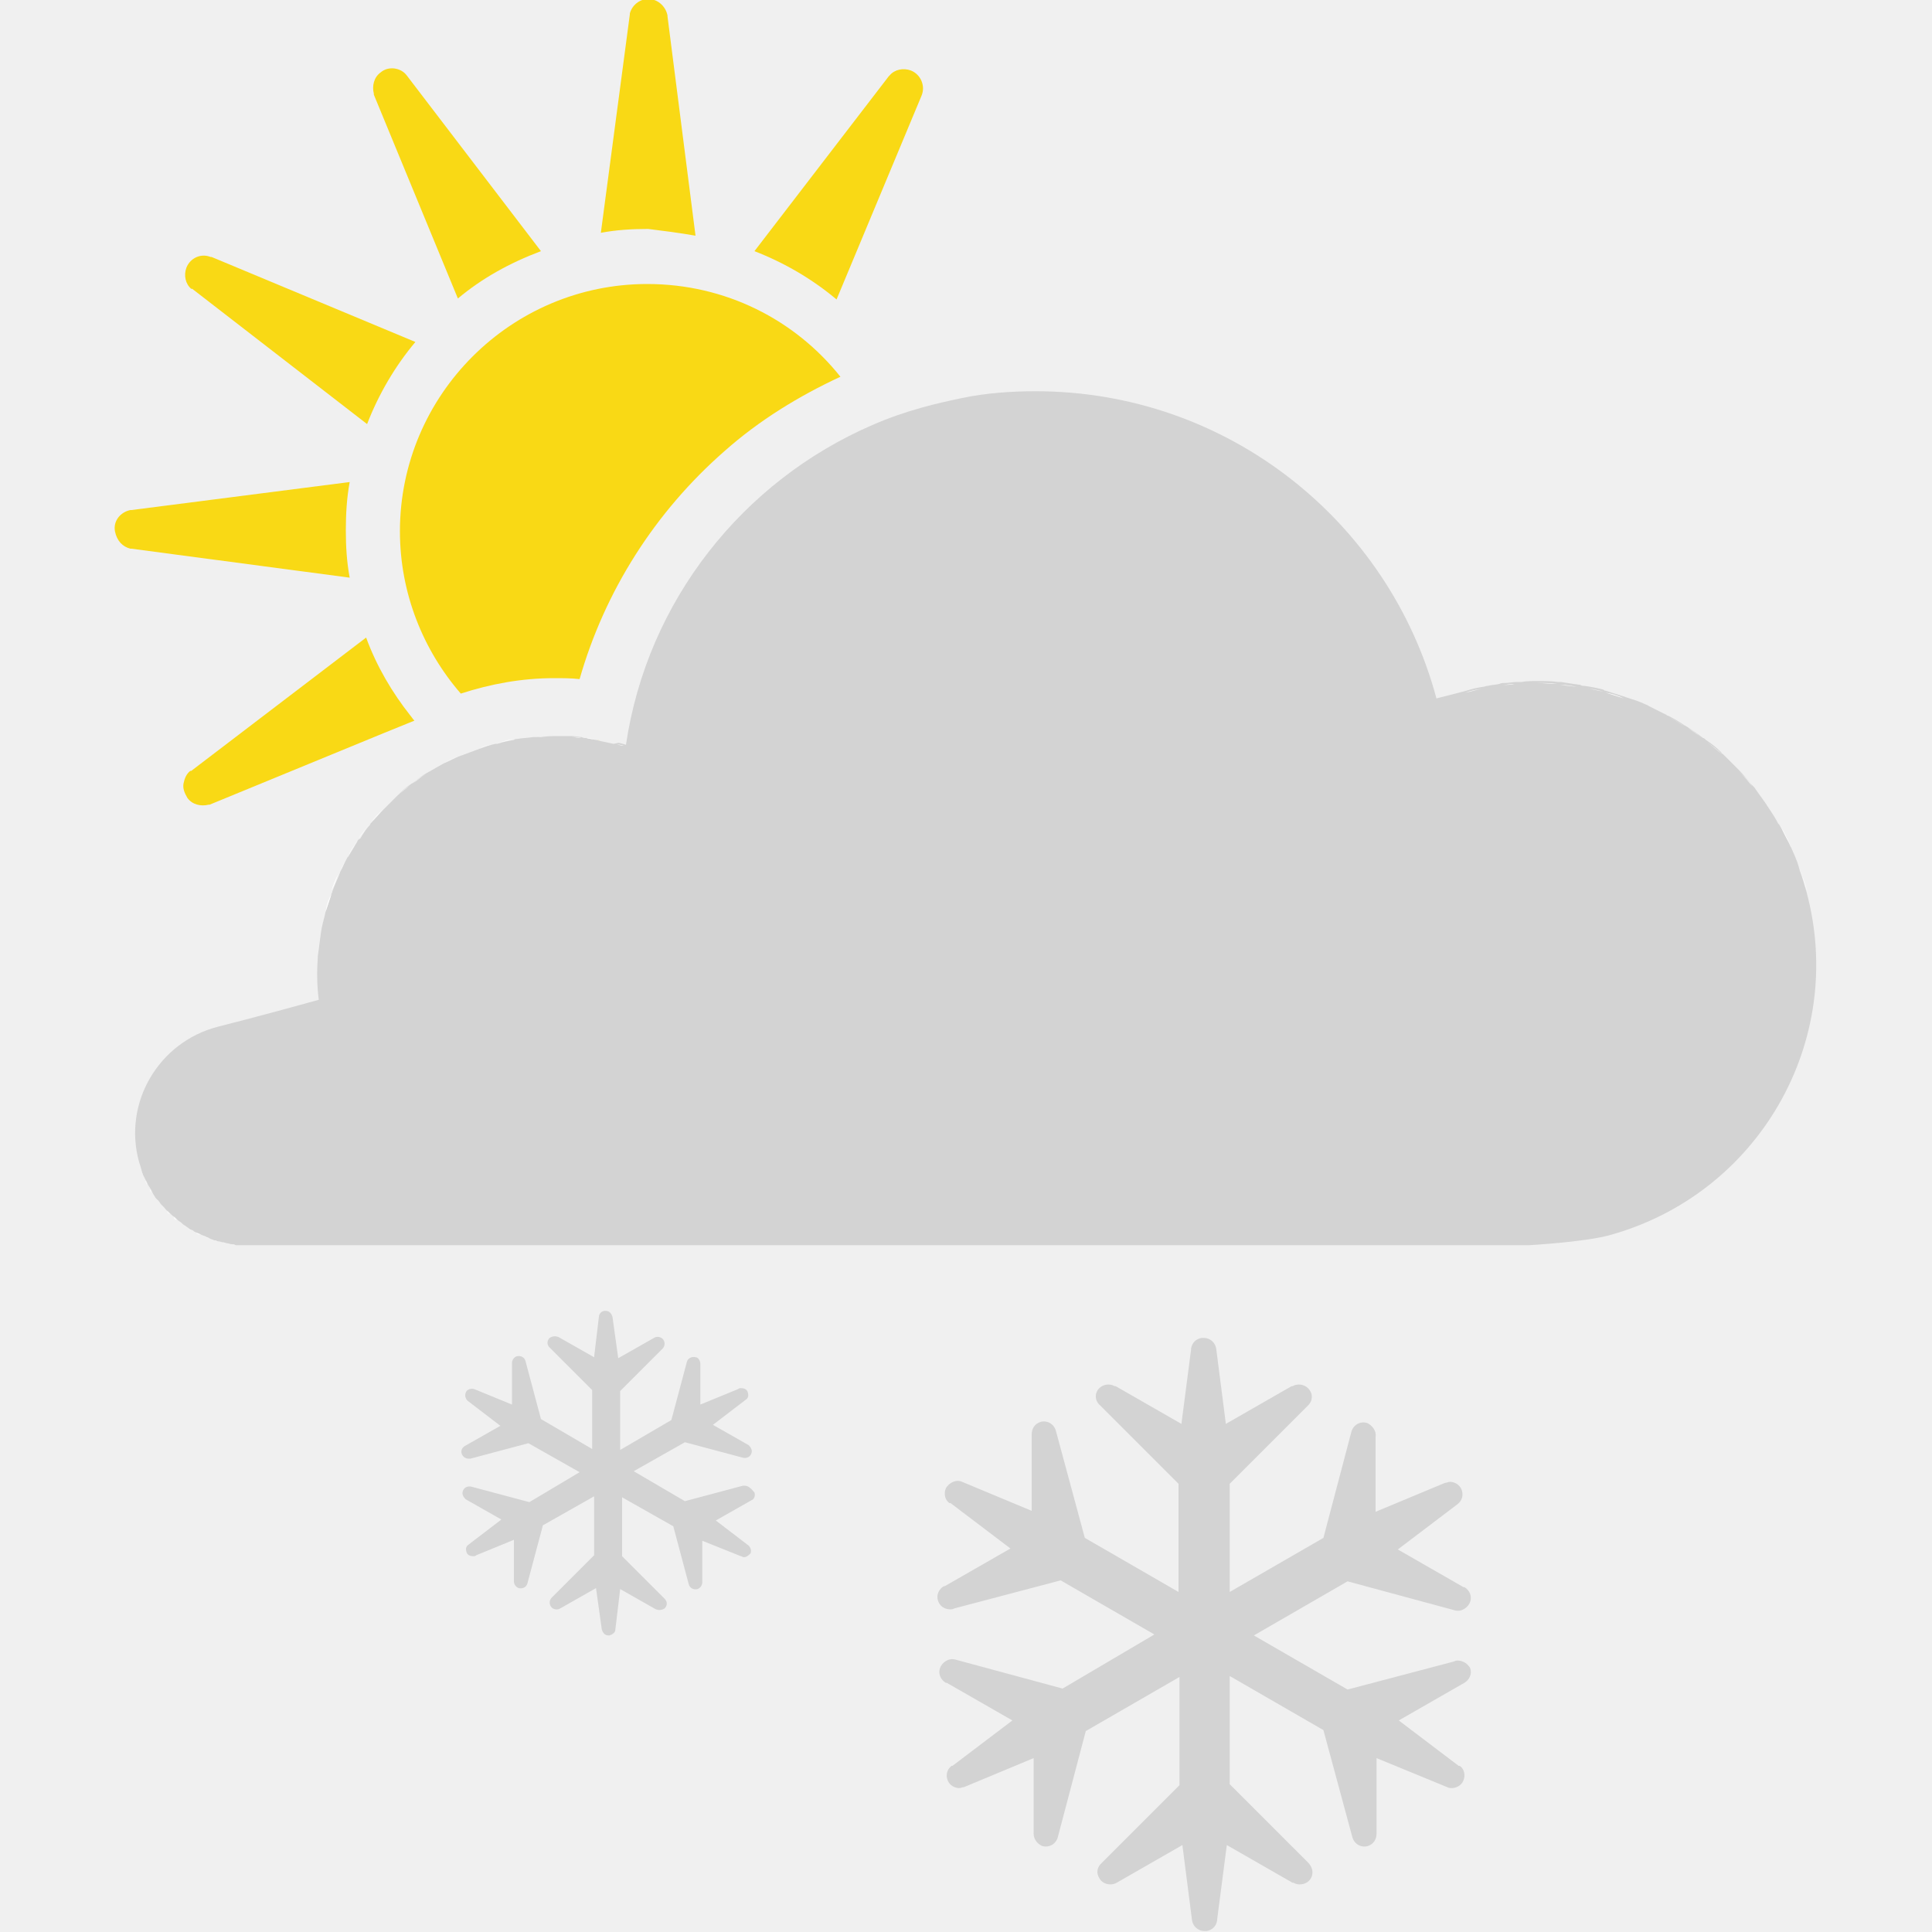
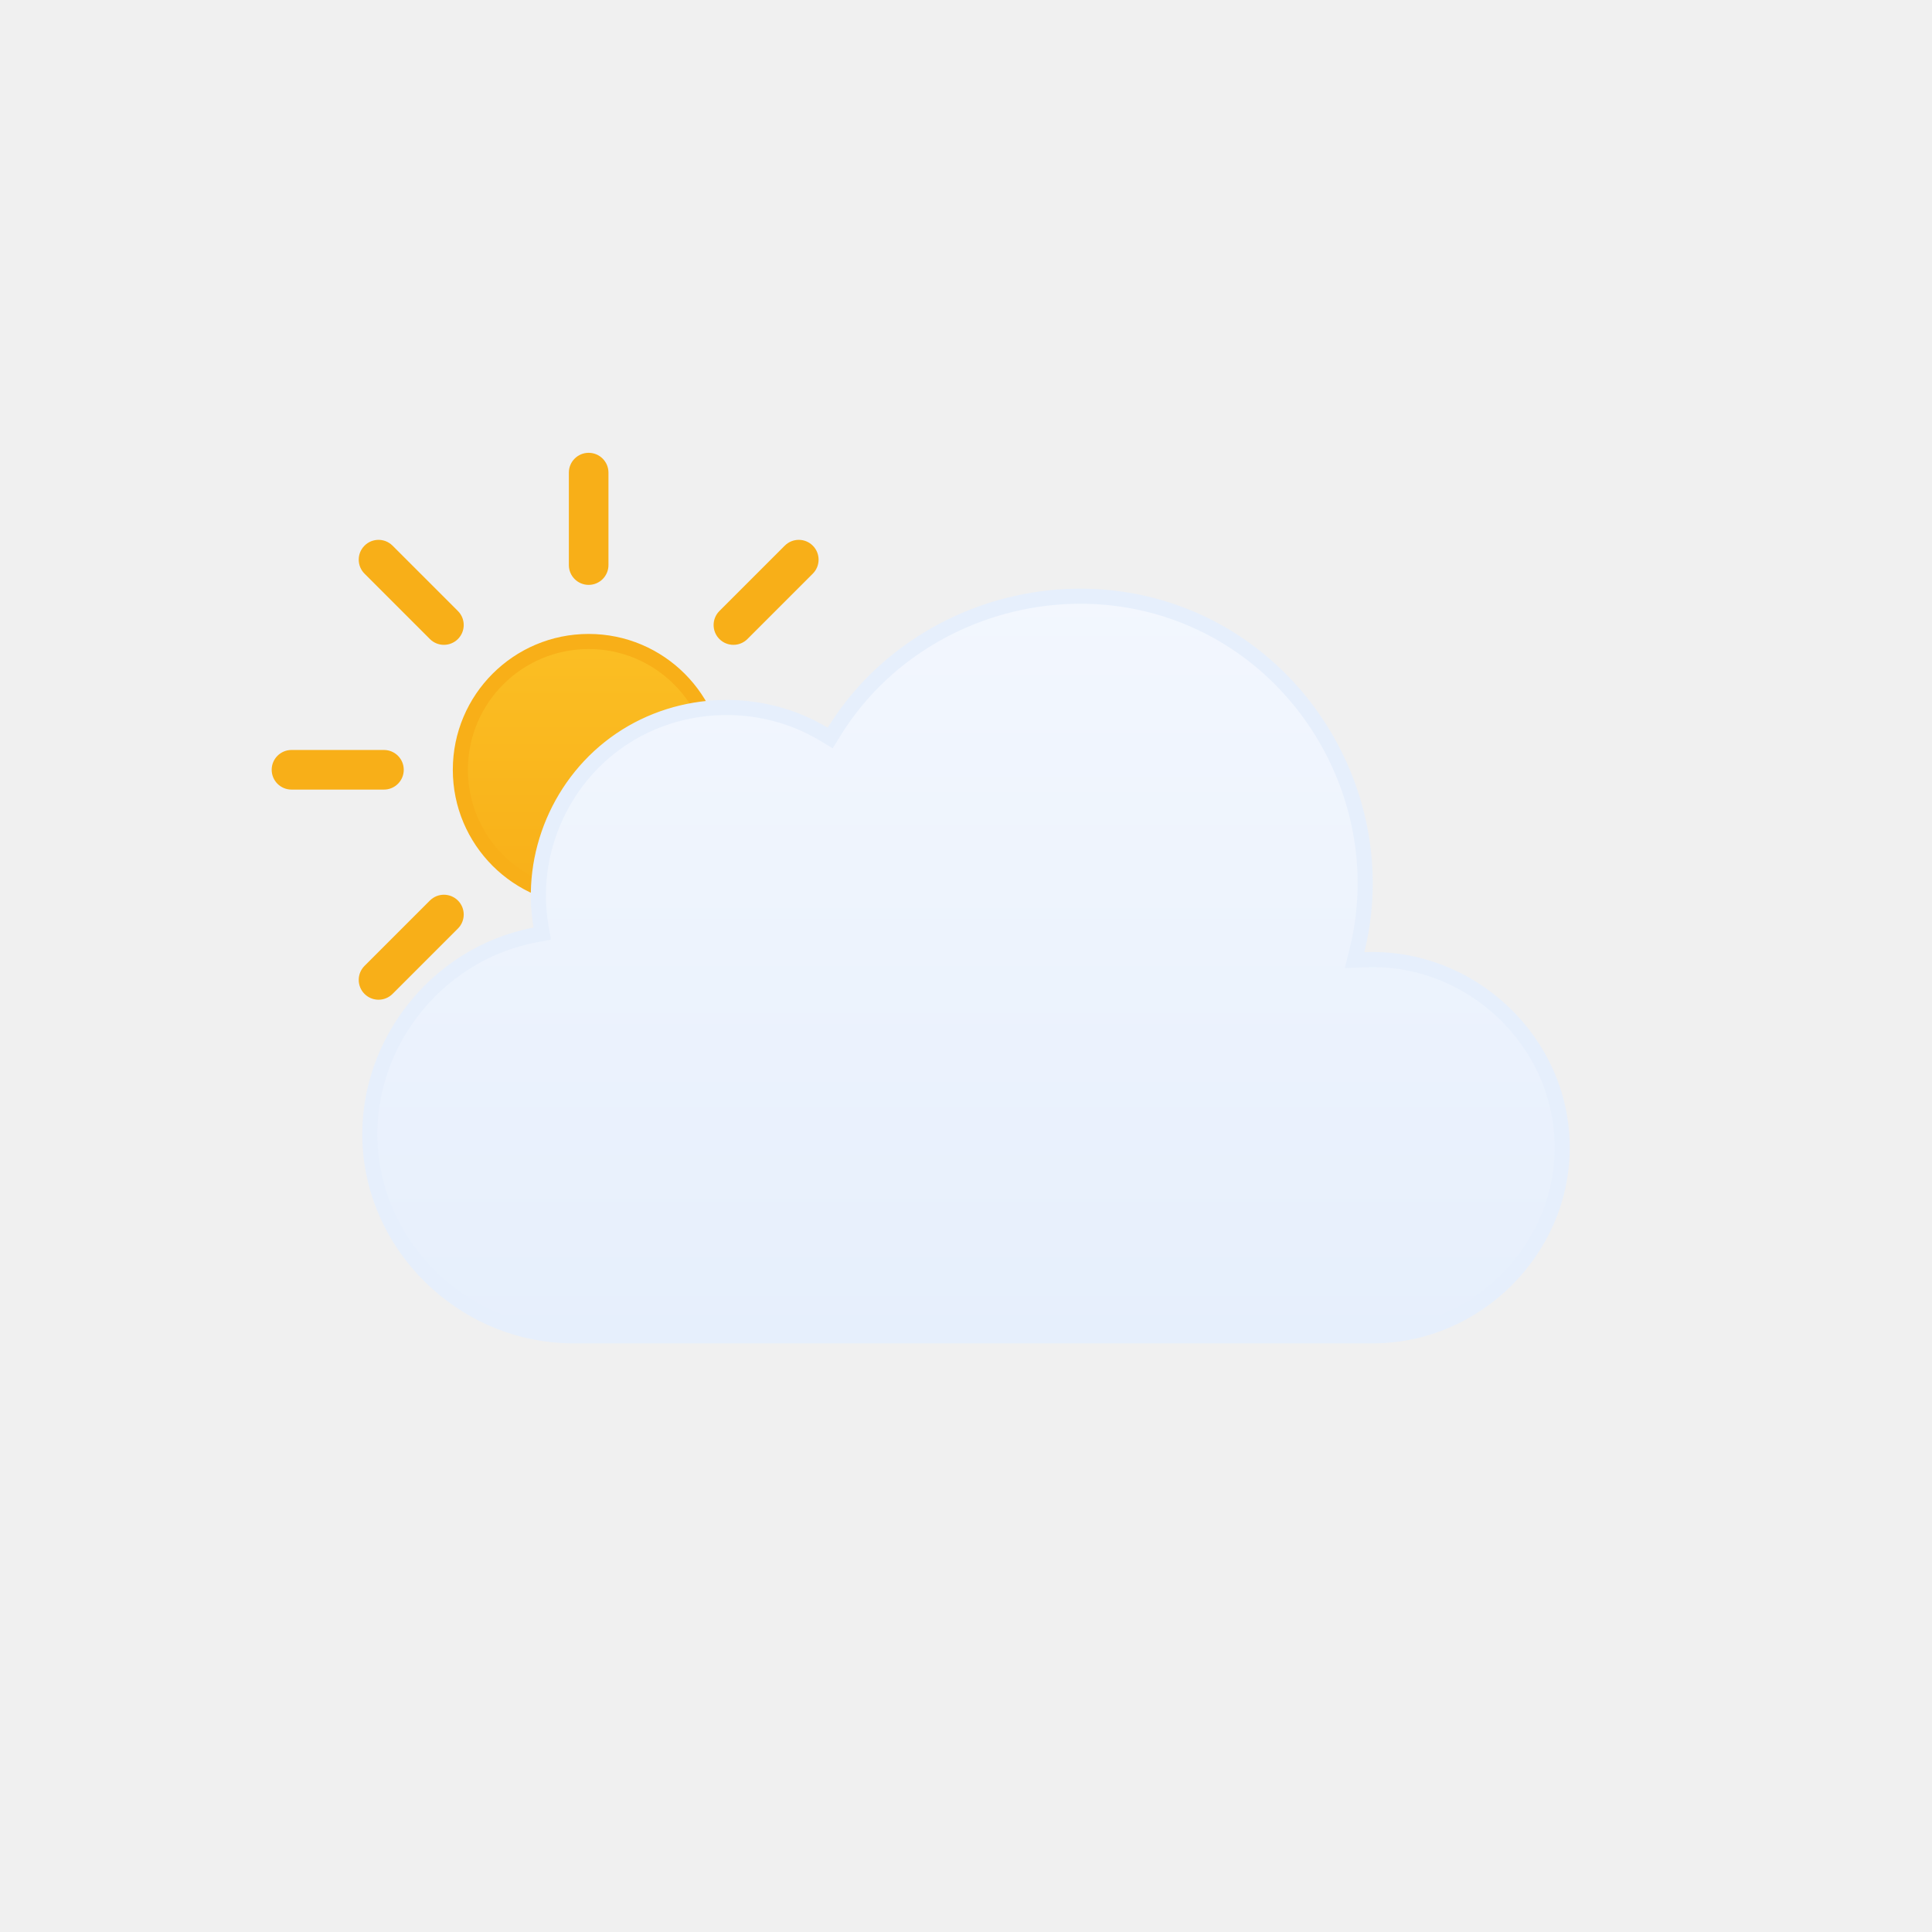
- <svg xmlns="http://www.w3.org/2000/svg" version="1.1" x="0px" y="0px" viewBox="0 0 200 200" enable-background="new 0 0 200 200" xml:space="preserve">
-   <g id="sun">
- </g>
-   <g id="clear-night">
- </g>
-   <g id="mostly-sunny">
- </g>
-   <g id="mostly-clear-night">
- </g>
-   <g id="fog">
- </g>
-   <g id="wind">
- </g>
-   <g id="cloudy">
- </g>
-   <g id="partly-cloudy">
- </g>
-   <g id="partly-cloudy-night">
- </g>
-   <g id="mostly-cloudy">
- </g>
-   <g id="mostly-cloudy-night">
- </g>
-   <g id="default">
- </g>
-   <g id="light-rain">
- </g>
-   <g id="rain">
- </g>
-   <g id="heavy-rain">
- </g>
-   <g id="scattered-showers-night">
- </g>
-   <g id="isolated-t-storms">
- </g>
-   <g id="scattered-t-storms">
- </g>
-   <g id="scattered-t-storms-night">
- </g>
-   <g id="strong-t-storms">
- </g>
-   <g id="flurries">
- </g>
-   <g id="snow">
- </g>
-   <g id="heavy-snow">
- </g>
-   <g id="blowing-snow">
- </g>
-   <g id="scattered-snow">
-     <g>
-       <path fill="none" d="M19.5,127.2c-0.1-0.1-0.3-0.2-0.4-0.3C19.2,127,19.3,127.1,19.5,127.2z" />
-       <path fill="none" d="M18.7,126.7c-0.1-0.1-0.3-0.2-0.4-0.3C18.4,126.4,18.5,126.6,18.7,126.7z" />
-       <path fill="none" d="M17.9,126.1c-0.1-0.1-0.3-0.2-0.4-0.3C17.7,125.8,17.8,126,17.9,126.1z" />
-       <path fill="none" d="M16.6,124.7c-0.1-0.1-0.2-0.3-0.3-0.4C16.4,124.4,16.5,124.6,16.6,124.7z" />
-       <path fill="none" d="M16,123.9c-0.1-0.1-0.2-0.3-0.3-0.5C15.8,123.6,15.9,123.8,16,123.9z" />
-       <path fill="none" d="M17.2,125.4c-0.1-0.1-0.2-0.3-0.4-0.4C17,125.2,17.1,125.3,17.2,125.4z" />
-       <path fill="none" d="M22,128.3c-0.2-0.1-0.3-0.1-0.5-0.2C21.7,128.2,21.9,128.3,22,128.3z" />
-       <path fill="none" d="M20.3,127.6c-0.2-0.1-0.3-0.2-0.4-0.2C20,127.5,20.1,127.6,20.3,127.6z" />
-       <path fill="none" d="M42.4,81.3c0.1-0.1,0.2-0.1,0.3-0.2C42.6,81.1,42.5,81.2,42.4,81.3z" />
-       <path fill="none" d="M21.1,128c-0.2-0.1-0.3-0.1-0.5-0.2C20.8,127.9,21,128,21.1,128z" />
-       <path fill="none" d="M38.2,85.4c0.1-0.1,0.2-0.2,0.2-0.3C38.3,85.2,38.3,85.3,38.2,85.4z" />
-       <path fill="none" d="M15.5,123.1c-0.1-0.2-0.2-0.3-0.3-0.5C15.3,122.8,15.4,123,15.5,123.1z" />
-       <path fill="none" d="M37,87.1c0.1-0.1,0.1-0.2,0.2-0.3C37.1,86.9,37,87,37,87.1z" />
-       <path fill="none" d="M40.9,82.5c0.1-0.1,0.1-0.1,0.2-0.2C41,82.4,41,82.5,40.9,82.5z" />
-       <path fill="none" d="M39.6,83.8c0,0,0.1-0.1,0.1-0.1C39.6,83.7,39.6,83.8,39.6,83.8z" />
-       <path fill="none" d="M36,88.6C36,88.6,36,88.6,36,88.6C36,88.6,36,88.6,36,88.6z" />
-       <path fill="none" d="M23.9,128.8c-0.2,0-0.3,0-0.5-0.1C23.6,128.7,23.7,128.7,23.9,128.8z" />
-       <path fill="none" d="M14.7,121.3c-0.1-0.3-0.2-0.6-0.3-1C14.5,120.7,14.6,121,14.7,121.3z" />
-       <path fill="none" d="M15,122.3c-0.1-0.2-0.2-0.4-0.3-0.6C14.9,121.9,15,122.1,15,122.3z" />
-       <path fill="none" d="M34.2,92.5c0-0.1,0.1-0.2,0.1-0.3C34.3,92.3,34.3,92.4,34.2,92.5z" />
-       <path fill="none" d="M35,90.6c0-0.1,0.1-0.2,0.1-0.3C35.1,90.4,35.1,90.5,35,90.6z" />
-       <path fill="none" d="M23,128.6c-0.2,0-0.3-0.1-0.5-0.1C22.6,128.5,22.8,128.6,23,128.6z" />
-       <path fill="none" d="M166,71.6c0.1,0,0.1,0,0.2,0.1C166.1,71.6,166.1,71.6,166,71.6z" />
-       <path fill="none" d="M168.1,72.2c0.1,0,0.2,0.1,0.3,0.1C168.3,72.3,168.2,72.3,168.1,72.2z" />
-       <path fill="none" d="M170.3,73c0.1,0.1,0.3,0.1,0.4,0.2C170.5,73.2,170.4,73.1,170.3,73z" />
-       <path fill="none" d="M163.6,71.1c0.1,0,0.3,0,0.4,0.1C163.8,71.2,163.7,71.1,163.6,71.1z" />
-       <path fill="none" d="M172.5,74.1c0.1,0,0.2,0.1,0.2,0.1C172.7,74.2,172.6,74.1,172.5,74.1z" />
-       <path fill="none" d="M155.1,71c0.2,0,0.4-0.1,0.6-0.1C155.4,71,155.3,71,155.1,71z" />
-       <path fill="none" d="M153.4,71.3c0.2,0,0.3-0.1,0.5-0.1C153.7,71.2,153.5,71.3,153.4,71.3z" />
-       <path fill="none" d="M174.4,75.2c0.1,0,0.1,0.1,0.2,0.1C174.6,75.3,174.5,75.3,174.4,75.2z" />
-       <path fill="none" d="M156.8,70.8c0.2,0,0.3,0,0.5,0C157.2,70.8,157,70.8,156.8,70.8z" />
-       <path fill="none" d="M159,70.7C159,70.7,159,70.7,159,70.7c0,0,0.1,0,0.1,0C159.1,70.7,159,70.7,159,70.7z" />
-       <path fill="none" d="M176.3,76.5c0.1,0.1,0.2,0.2,0.3,0.2C176.6,76.7,176.5,76.6,176.3,76.5z" />
-       <path fill="none" d="M186.2,89.8c0,0.1,0.1,0.2,0.1,0.4C186.3,90,186.3,89.9,186.2,89.8z" />
-       <path fill="none" d="M185.2,87.4c0.1,0.1,0.1,0.2,0.2,0.4C185.4,87.7,185.3,87.5,185.2,87.4z" />
-       <path fill="none" d="M184.2,85.4C184.2,85.4,184.2,85.5,184.2,85.4C184.2,85.5,184.2,85.4,184.2,85.4z" />
-       <path fill="none" d="M25.5,128.9c0.2,0,0.5,0,0.7,0c-0.3,0-0.6,0-0.9,0C25.4,128.9,25.4,128.9,25.5,128.9z" />
-       <path fill="none" d="M178.2,78.1c0.1,0.1,0.2,0.1,0.2,0.2C178.4,78.2,178.3,78.1,178.2,78.1z" />
-       <path fill="none" d="M182.9,83.3c0.1,0.1,0.1,0.2,0.2,0.3C183,83.5,183,83.4,182.9,83.3z" />
-       <path fill="none" d="M24.9,128.9c-0.2,0-0.3,0-0.5,0C24.5,128.8,24.7,128.8,24.9,128.9z" />
-       <path fill="none" d="M179.9,79.7c0,0,0.1,0.1,0.1,0.1C180,79.7,180,79.7,179.9,79.7z" />
-       <path fill="none" d="M181.4,81.4c0.1,0.1,0.2,0.2,0.3,0.3C181.6,81.6,181.5,81.5,181.4,81.4z" />
-       <path fill="none" d="M161.2,70.8c0.1,0,0.2,0,0.3,0C161.4,70.8,161.3,70.8,161.2,70.8z" />
-       <path fill="none" d="M47.5,78.3c0.1,0,0.2-0.1,0.3-0.1C47.7,78.2,47.6,78.2,47.5,78.3z" />
-       <path fill="none" d="M45.7,79.1c0.1,0,0.1-0.1,0.2-0.1C45.9,79.1,45.8,79.1,45.7,79.1z" />
-       <path fill="none" d="M51.3,77c0.1,0,0.1,0,0.2,0C51.4,76.9,51.3,76.9,51.3,77z" />
-       <path fill="none" d="M53.2,76.6C53.2,76.6,53.2,76.6,53.2,76.6C53.2,76.6,53.2,76.6,53.2,76.6C53.2,76.6,53.2,76.6,53.2,76.6z" />
-       <path fill="none" d="M49.4,77.5c0.1,0,0.2-0.1,0.3-0.1C49.6,77.5,49.5,77.5,49.4,77.5z" />
-       <path fill="none" d="M44.1,80.1c0.1,0,0.1-0.1,0.2-0.1C44.2,80,44.2,80,44.1,80.1z" />
-       <path fill="#DDC72D" d="M61.7,76.6c0.1,0,0.3,0,0.4,0.1C61.9,76.6,61.8,76.6,61.7,76.6z" />
-       <path fill="#DDC72D" d="M57.4,76.2C57.3,76.2,57.3,76.2,57.4,76.2C57.3,76.2,57.3,76.2,57.4,76.2C57.4,76.2,57.4,76.2,57.4,76.2z" />
-       <path fill="#DDC72D" d="M58.8,76.2c0.1,0,0.3,0,0.4,0C59,76.2,58.9,76.2,58.8,76.2z" />
-       <path fill="#F9D915" d="M60,70.3c2.6-9.1,7.8-17.3,15-23.6c3.6-3.2,7.7-5.7,12-7.7c-4.7-5.9-11.9-9.6-20-9.6    c-14.1,0-25.6,11.5-25.6,25.6c0,6.4,2.4,12.3,6.3,16.8c3.1-1,6.3-1.6,9.7-1.6C58.2,70.2,59.1,70.2,60,70.3z" />
-       <path fill="#DDC72D" d="M60.2,76.4c0.2,0,0.3,0,0.5,0.1C60.5,76.4,60.3,76.4,60.2,76.4z" />
-       <path fill="#DDC72D" d="M55.2,76.3c0.1,0,0.2,0,0.3,0C55.4,76.3,55.3,76.3,55.2,76.3z" />
-       <path fill="#DDC72D" d="M53.5,76.5c-0.1,0-0.2,0-0.3,0.1c0,0,0,0,0,0C53.3,76.5,53.4,76.5,53.5,76.5z" />
-       <path fill="#F9D915" d="M38.7,9.8l8.7,21.1c2.5-2.1,5.4-3.7,8.6-4.9L42.1,7.8c0,0,0,0,0,0c-0.6-0.8-1.9-1-2.7-0.3    c-0.7,0.5-0.9,1.4-0.7,2.2C38.7,9.7,38.7,9.7,38.7,9.8z" />
-       <path fill="#F9D915" d="M72,24.4L69.1,1.7c0,0,0,0,0-0.1c-0.2-1-1.1-1.8-2.2-1.7c-0.8,0.1-1.5,0.7-1.7,1.5c0,0,0,0.1,0,0.1    l-3,22.6c1.6-0.3,3.2-0.4,4.9-0.4C68.7,23.9,70.3,24.1,72,24.4z" />
-       <path fill="#F9D915" d="M13.5,56.8c0,0,0.1,0,0.1,0l22.6,3c-0.3-1.6-0.4-3.2-0.4-4.9c0-1.7,0.1-3.4,0.4-5l-22.6,2.9c0,0,0,0-0.1,0    c-1,0.2-1.8,1.1-1.6,2.2C12.1,56,12.7,56.6,13.5,56.8z" />
-       <path fill="#F9D915" d="M95.4,9.9C95.4,9.9,95.4,9.9,95.4,9.9c0.2-0.5,0.2-1,0-1.5c-0.2-0.5-0.6-0.9-1.1-1.1    c-0.8-0.3-1.7-0.1-2.2,0.5c0,0-0.1,0.1-0.1,0.1L78.1,26c3.1,1.2,6,2.9,8.5,5L95.4,9.9z" />
-       <path fill="#F9D915" d="M19.9,29.9l18.1,14c1.2-3.1,2.9-6,5-8.5l-21.1-8.8c0,0,0,0-0.1,0c-1-0.4-2.1,0.1-2.5,1.1    c-0.3,0.8-0.1,1.7,0.5,2.2C19.8,29.9,19.9,29.9,19.9,29.9z" />
-       <path fill="#D3D3D3" d="M187,92.3c-0.2-0.7-0.4-1.4-0.7-2.2c0-0.1-0.1-0.3-0.1-0.4c-0.2-0.7-0.5-1.3-0.8-2    c-0.1-0.1-0.1-0.2-0.2-0.4c-0.3-0.7-0.6-1.3-1-1.9c0,0,0-0.1-0.1-0.1c-0.3-0.6-0.7-1.2-1.1-1.8c-0.1-0.1-0.1-0.2-0.2-0.3    c-0.4-0.6-0.8-1.1-1.2-1.7c-0.1-0.1-0.2-0.2-0.3-0.3c-0.4-0.5-0.9-1.1-1.4-1.6c0,0-0.1-0.1-0.1-0.1c-0.5-0.5-0.9-0.9-1.4-1.4    c-0.1-0.1-0.2-0.1-0.2-0.2c-0.5-0.5-1-0.9-1.6-1.3c-0.1-0.1-0.2-0.2-0.3-0.2c-0.5-0.4-1.1-0.8-1.7-1.2c-0.1,0-0.1-0.1-0.2-0.1    c-0.6-0.4-1.1-0.7-1.7-1c-0.1,0-0.2-0.1-0.2-0.1c-0.6-0.3-1.2-0.6-1.8-0.9c-0.1-0.1-0.2-0.1-0.4-0.2c-0.6-0.3-1.3-0.5-1.9-0.7    c-0.1,0-0.2-0.1-0.3-0.1c-0.6-0.2-1.3-0.4-1.9-0.6c-0.1,0-0.1,0-0.2-0.1c-0.7-0.2-1.3-0.3-2-0.4c-0.1,0-0.3,0-0.4-0.1    c-0.7-0.1-1.4-0.2-2-0.3c-0.1,0-0.2,0-0.3,0c-0.7-0.1-1.4-0.1-2.1-0.1c0,0-0.1,0-0.1,0c-0.5,0-1.1,0-1.6,0.1c-0.2,0-0.3,0-0.5,0    c-0.4,0-0.8,0.1-1.2,0.1c-0.2,0-0.4,0-0.6,0.1c-0.4,0.1-0.8,0.1-1.2,0.2c-0.2,0-0.3,0.1-0.5,0.1c-0.6,0.1-1.1,0.2-1.7,0.4    c0,0-1.1,0.3-3.1,0.8c-4.9-18.3-21.6-31.8-41.5-31.8c-2.6,0-5.2,0.2-7.6,0.7c-1.4,0.3-2.8,0.6-4.2,1c-1.8,0.5-3.5,1.1-5.1,1.8    c-13.4,5.8-23.3,18.2-25.5,33.1c-0.4-0.1-0.6-0.2-0.8-0.2C63.6,77,63.5,77,63.5,77c-0.5-0.1-0.9-0.2-1.4-0.3    c-0.1,0-0.3-0.1-0.4-0.1c-0.3-0.1-0.7-0.1-1-0.2c-0.2,0-0.3,0-0.5-0.1c-0.3,0-0.7-0.1-1-0.1c-0.1,0-0.3,0-0.4,0    c-0.5,0-0.9,0-1.4,0c0,0-0.1,0-0.1,0c-0.6,0-1.2,0-1.8,0.1c-0.1,0-0.2,0-0.3,0c-0.6,0.1-1.2,0.1-1.7,0.2c-0.1,0-0.2,0-0.3,0.1    c0,0,0,0,0,0c-0.6,0.1-1.1,0.2-1.7,0.4c-0.1,0-0.1,0-0.2,0c-0.5,0.1-1.1,0.3-1.6,0.5c-0.1,0-0.2,0.1-0.3,0.1    c-0.5,0.2-1.1,0.4-1.6,0.6c-0.1,0-0.2,0.1-0.3,0.1c-0.5,0.2-1,0.5-1.5,0.7c-0.1,0-0.1,0.1-0.2,0.1c-0.5,0.3-0.9,0.5-1.4,0.8    c-0.1,0-0.1,0.1-0.2,0.1c-0.5,0.3-0.9,0.6-1.4,1c-0.1,0.1-0.2,0.1-0.3,0.2c-0.5,0.3-0.9,0.7-1.3,1.1c-0.1,0.1-0.1,0.1-0.2,0.2    c-0.4,0.4-0.8,0.8-1.2,1.2c0,0-0.1,0.1-0.1,0.1c-0.4,0.4-0.8,0.9-1.2,1.3c-0.1,0.1-0.2,0.2-0.2,0.3c-0.4,0.4-0.7,0.9-1,1.4    C37.1,86.9,37,87,37,87.1c-0.3,0.5-0.6,1-0.9,1.5c0,0,0,0.1-0.1,0.1c-0.3,0.5-0.6,1.1-0.8,1.6c0,0.1-0.1,0.2-0.1,0.3    c-0.2,0.5-0.5,1.1-0.7,1.7c0,0.1-0.1,0.2-0.1,0.3c-0.2,0.6-0.4,1.2-0.6,1.8c-0.2,0.8-0.4,1.5-0.5,2.3S33,98.2,32.9,99    c-0.1,1.5-0.1,3,0.1,4.5c-6.5,1.8-10.5,2.8-10.5,2.8c-6.1,1.6-9.8,7.9-8.1,14c0.1,0.3,0.2,0.6,0.3,1c0,0.1,0.1,0.2,0.1,0.3    c0.1,0.2,0.2,0.4,0.3,0.6c0.1,0.1,0.1,0.2,0.2,0.4c0.1,0.2,0.2,0.3,0.3,0.5c0.1,0.1,0.1,0.2,0.2,0.4c0.1,0.2,0.2,0.3,0.3,0.5    c0.1,0.1,0.2,0.2,0.3,0.3c0.1,0.1,0.2,0.3,0.3,0.4c0.1,0.1,0.2,0.2,0.3,0.3c0.1,0.1,0.2,0.3,0.4,0.4c0.1,0.1,0.2,0.2,0.3,0.3    c0.1,0.1,0.2,0.2,0.4,0.3c0.1,0.1,0.2,0.2,0.3,0.3c0.1,0.1,0.3,0.2,0.4,0.3c0.1,0.1,0.2,0.2,0.4,0.3c0.1,0.1,0.3,0.2,0.4,0.3    c0.1,0.1,0.3,0.1,0.4,0.2c0.1,0.1,0.3,0.2,0.4,0.2c0.1,0.1,0.3,0.1,0.4,0.2c0.2,0.1,0.3,0.1,0.5,0.2c0.1,0.1,0.3,0.1,0.4,0.2    c0.2,0.1,0.3,0.1,0.5,0.2c0.1,0,0.3,0.1,0.4,0.1c0.2,0,0.3,0.1,0.5,0.1c0.1,0,0.3,0.1,0.4,0.1c0.2,0,0.3,0.1,0.5,0.1    c0.1,0,0.3,0,0.4,0.1c0.2,0,0.3,0,0.5,0c0.1,0,0.3,0,0.4,0c0.3,0,0.6,0,0.9,0h132.1c0,0,5.5-0.3,8.2-1    C182,123.7,191.2,107.8,187,92.3z" />
-       <path fill="#F9D915" d="M42.5,74.1c-1.9-2.4-3.5-5.1-4.6-8.1L19.8,79.8c0,0,0,0-0.1,0c-0.4,0.3-0.6,0.8-0.7,1.3    c-0.1,0.5,0.1,1,0.4,1.5c0.5,0.7,1.4,0.9,2.2,0.7c0,0,0.1,0,0.1,0l18-7.4l3.2-1.3C42.7,74.4,42.6,74.2,42.5,74.1z" />
-       <path fill="#FFFFFF" d="M181.7,81.7c0.4,0.5,0.8,1.1,1.2,1.7C182.5,82.8,182.1,82.2,181.7,81.7z" />
-       <path fill="#FFFFFF" d="M183.1,83.6c0.4,0.6,0.8,1.2,1.1,1.8C183.9,84.8,183.5,84.2,183.1,83.6z" />
-       <path fill="#FFFFFF" d="M178.5,78.3c0.5,0.4,1,0.9,1.4,1.4C179.5,79.2,179,78.7,178.5,78.3z" />
-       <path fill="#FFFFFF" d="M180,79.8c0.5,0.5,0.9,1,1.4,1.6C181,80.8,180.5,80.3,180,79.8z" />
-       <path fill="#FFFFFF" d="M164,71.2c0.7,0.1,1.4,0.3,2,0.4C165.3,71.4,164.6,71.3,164,71.2z" />
-       <path fill="#FFFFFF" d="M155.6,70.9c0.4,0,0.8-0.1,1.2-0.1C156.4,70.9,156,70.9,155.6,70.9z" />
-       <path fill="#FFFFFF" d="M157.3,70.8c0.6,0,1.1-0.1,1.6-0.1C158.4,70.7,157.9,70.8,157.3,70.8z" />
-       <path fill="#FFFFFF" d="M41.1,82.4c0.4-0.4,0.9-0.7,1.3-1.1C42,81.6,41.5,82,41.1,82.4z" />
-       <path fill="#FFFFFF" d="M151.7,71.7c0.6-0.1,1.1-0.3,1.7-0.4C152.8,71.4,152.3,71.5,151.7,71.7z" />
-       <path fill="#FFFFFF" d="M161.5,70.9c0.7,0.1,1.4,0.1,2,0.3C162.9,71,162.2,70.9,161.5,70.9z" />
-       <path fill="#FFFFFF" d="M153.9,71.2c0.4-0.1,0.8-0.1,1.2-0.2C154.7,71.1,154.3,71.1,153.9,71.2z" />
-       <path fill="#FFFFFF" d="M170.7,73.2c0.6,0.3,1.2,0.6,1.8,0.9C171.9,73.8,171.3,73.5,170.7,73.2z" />
-       <path fill="#FFFFFF" d="M172.7,74.2c0.6,0.3,1.1,0.6,1.7,1C173.9,74.9,173.3,74.5,172.7,74.2z" />
-       <path fill="#FFFFFF" d="M174.7,75.3c0.6,0.4,1.1,0.8,1.7,1.2C175.8,76.1,175.2,75.7,174.7,75.3z" />
-       <path fill="#FFFFFF" d="M184.3,85.5c0.4,0.6,0.7,1.3,1,1.9C184.9,86.8,184.6,86.1,184.3,85.5z" />
-       <path fill="#FFFFFF" d="M176.7,76.8c0.5,0.4,1.1,0.8,1.6,1.3C177.7,77.6,177.2,77.2,176.7,76.8z" />
-       <path fill="#FFFFFF" d="M168.4,72.3c0.6,0.2,1.3,0.5,1.9,0.7C169.7,72.8,169,72.5,168.4,72.3z" />
-       <path fill="#FFFFFF" d="M166.2,71.7c0.6,0.2,1.3,0.4,1.9,0.6C167.5,72,166.8,71.8,166.2,71.7z" />
-       <path fill="#FFFFFF" d="M159.1,70.7c0.7,0,1.4,0,2.1,0.1C160.5,70.8,159.8,70.7,159.1,70.7z" />
-       <path fill="#FFFFFF" d="M33.2,96.7c0.1-0.8,0.3-1.5,0.5-2.3C33.5,95.1,33.3,95.9,33.2,96.7z" />
-       <path fill="#FFFFFF" d="M47.8,78.1c0.5-0.2,1.1-0.4,1.6-0.6C48.9,77.7,48.3,77.9,47.8,78.1z" />
-       <path fill="#FFFFFF" d="M33.7,94.4c0.2-0.6,0.4-1.2,0.6-1.8C34,93.1,33.8,93.7,33.7,94.4z" />
-       <path fill="#FFFFFF" d="M14.8,121.6c0-0.1-0.1-0.2-0.1-0.3C14.7,121.4,14.8,121.5,14.8,121.6z" />
-       <path fill="#FFFFFF" d="M32.9,99c0.1-0.8,0.1-1.5,0.3-2.3C33,97.4,33,98.2,32.9,99z" />
-       <path fill="#FFFFFF" d="M51.4,76.9c0.6-0.1,1.1-0.3,1.7-0.4C52.6,76.7,52,76.8,51.4,76.9z" />
-       <path fill="#FFFFFF" d="M15.7,123.5c-0.1-0.1-0.2-0.2-0.2-0.4C15.6,123.2,15.6,123.4,15.7,123.5z" />
-       <path fill="#FFFFFF" d="M15.2,122.6c-0.1-0.1-0.1-0.2-0.2-0.4C15.1,122.4,15.2,122.5,15.2,122.6z" />
-       <path fill="#FFFFFF" d="M49.7,77.4c0.5-0.2,1.1-0.3,1.6-0.5C50.7,77.1,50.2,77.3,49.7,77.4z" />
-       <path fill="#FFFFFF" d="M39.7,83.7c0.4-0.4,0.8-0.8,1.2-1.2C40.5,82.9,40.1,83.3,39.7,83.7z" />
-       <path fill="#FFFFFF" d="M44.3,80c0.5-0.3,0.9-0.6,1.4-0.8C45.2,79.4,44.8,79.7,44.3,80z" />
-       <path fill="#FFFFFF" d="M16.3,124.3c-0.1-0.1-0.2-0.2-0.3-0.3C16.1,124.1,16.2,124.2,16.3,124.3z" />
-       <path fill="#FFFFFF" d="M38.4,85.1c0.4-0.5,0.8-0.9,1.2-1.3C39.2,84.3,38.8,84.7,38.4,85.1z" />
-       <path fill="#FFFFFF" d="M42.7,81.1c0.5-0.3,0.9-0.7,1.4-1C43.6,80.4,43.2,80.7,42.7,81.1z" />
-       <path fill="#FFFFFF" d="M36.1,88.5c0.3-0.5,0.6-1,0.9-1.5C36.7,87.5,36.3,88,36.1,88.5z" />
-       <path fill="#FFFFFF" d="M45.9,79c0.5-0.3,1-0.5,1.5-0.7C47,78.5,46.4,78.7,45.9,79z" />
-       <path fill="#FFFFFF" d="M35.2,90.3c0.3-0.6,0.5-1.1,0.8-1.6C35.7,89.2,35.4,89.7,35.2,90.3z" />
-       <path fill="#FFFFFF" d="M34.3,92.2c0.2-0.6,0.4-1.1,0.7-1.7C34.8,91.1,34.6,91.7,34.3,92.2z" />
-       <path fill="#FFFFFF" d="M37.1,86.8c0.3-0.5,0.7-0.9,1-1.4C37.8,85.9,37.5,86.3,37.1,86.8z" />
-       <path fill="#FFFFFF" d="M185.4,87.8c0.3,0.6,0.6,1.3,0.8,2C186,89.1,185.7,88.4,185.4,87.8z" />
-       <path fill="#FFFFFF" d="M22.5,128.5c-0.1,0-0.3-0.1-0.4-0.1C22.2,128.4,22.3,128.4,22.5,128.5z" />
-       <path fill="#FFFFFF" d="M23.4,128.7c-0.1,0-0.3-0.1-0.4-0.1C23.1,128.6,23.2,128.7,23.4,128.7z" />
-       <path fill="#FFFFFF" d="M20.7,127.8c-0.1-0.1-0.3-0.1-0.4-0.2C20.4,127.7,20.5,127.8,20.7,127.8z" />
-       <path fill="#FFFFFF" d="M25.3,128.9c-0.1,0-0.3,0-0.4,0C25,128.9,25.2,128.9,25.3,128.9z" />
-       <path fill="#FFFFFF" d="M24.3,128.8c-0.1,0-0.3,0-0.4-0.1C24,128.8,24.2,128.8,24.3,128.8z" />
-       <path fill="#FFFFFF" d="M186.4,90.1c0.2,0.7,0.5,1.4,0.7,2.2C186.8,91.5,186.6,90.8,186.4,90.1z" />
-       <path fill="#FFFFFF" d="M19.8,127.4c-0.1-0.1-0.3-0.1-0.4-0.2C19.6,127.3,19.7,127.3,19.8,127.4z" />
-       <path fill="#FFFFFF" d="M21.6,128.2c-0.1-0.1-0.3-0.1-0.4-0.2C21.3,128.1,21.4,128.1,21.6,128.2z" />
-       <path fill="#FFFFFF" d="M17.6,125.7c-0.1-0.1-0.2-0.2-0.3-0.3C17.3,125.5,17.4,125.6,17.6,125.7z" />
-       <path fill="#FFFFFF" d="M18.3,126.3c-0.1-0.1-0.2-0.2-0.3-0.3C18,126.2,18.2,126.3,18.3,126.3z" />
-       <path fill="#FFFFFF" d="M16.9,125c-0.1-0.1-0.2-0.2-0.3-0.3C16.7,124.8,16.8,124.9,16.9,125z" />
-       <path fill="#FFFFFF" d="M19,126.9c-0.1-0.1-0.2-0.2-0.4-0.3C18.8,126.7,18.9,126.8,19,126.9z" />
-       <path fill="#FFFFFF" d="M63.8,77C63.6,77,63.5,77,63.5,77c-0.5-0.1-0.9-0.2-1.4-0.3c0.5,0.1,0.9,0.2,1.4,0.3    C63.5,77,63.6,77,63.8,77z" />
-       <path fill="#FFFFFF" d="M59.2,76.3c0.3,0,0.7,0.1,1,0.1C59.8,76.3,59.5,76.3,59.2,76.3z" />
-       <path fill="#FFFFFF" d="M63.8,77c0.2,0.1,0.5,0.1,0.8,0.2C64.3,77.2,64,77.1,63.8,77z" />
-       <path fill="#FFFFFF" d="M57.4,76.2c0.5,0,0.9,0,1.4,0C58.3,76.2,57.8,76.2,57.4,76.2z" />
-       <path fill="#FFFFFF" d="M53.5,76.5c0.6-0.1,1.1-0.2,1.7-0.2C54.6,76.3,54.1,76.4,53.5,76.5z" />
-       <path fill="#FFFFFF" d="M60.7,76.4c0.3,0,0.7,0.1,1,0.2C61.3,76.5,61,76.5,60.7,76.4z" />
-       <path fill="#FFFFFF" d="M55.5,76.3c0.6,0,1.2-0.1,1.8-0.1C56.7,76.2,56.1,76.2,55.5,76.3z" />
+ <svg xmlns="http://www.w3.org/2000/svg" viewBox="0 0 128 128" fill="none">
+   <g id="partly-cloudy-day-snow" clip-path="url(#clip0_1858_8863)">
+     <g id="Sky">
+       <g id="Sun">
+         <circle id="Core" cx="39" cy="51" r="8.5" fill="url(#paint0_linear_1858_8863)" stroke="#F8AF18" />
+         <g id="Rays">
+           <path d="M37.688 31.312C37.688 30.588 38.275 30 39 30C39.725 30 40.312 30.588 40.312 31.312V37.438C40.312 38.162 39.725 38.75 39 38.75C38.275 38.75 37.688 38.162 37.688 37.438V31.312Z" fill="#F8AF18" />
+           <path d="M51.993 36.151C52.506 35.638 53.337 35.638 53.849 36.151C54.362 36.663 54.362 37.494 53.849 38.007L49.518 42.338C49.006 42.85 48.175 42.85 47.662 42.338C47.15 41.825 47.15 40.994 47.662 40.482L51.993 36.151Z" fill="#F8AF18" />
+           <path d="M58.688 49.688C59.412 49.688 60 50.275 60 51C60 51.725 59.412 52.312 58.688 52.312H52.562C51.838 52.312 51.25 51.725 51.25 51C51.25 50.275 51.838 49.688 52.562 49.688H58.688Z" fill="#F8AF18" />
+           <path d="M53.849 63.993C54.362 64.506 54.362 65.337 53.849 65.849C53.337 66.362 52.506 66.362 51.993 65.849L47.662 61.518C47.15 61.006 47.15 60.175 47.662 59.662C48.175 59.15 49.006 59.15 49.518 59.662L53.849 63.993Z" fill="#F8AF18" />
+           <path d="M37.688 64.562C37.688 63.838 38.275 63.25 39 63.25C39.725 63.25 40.312 63.838 40.312 64.562V70.688C40.312 71.412 39.725 72 39 72C38.275 72 37.688 71.412 37.688 70.688V64.562Z" fill="#F8AF18" />
+           <path d="M28.482 59.662C28.994 59.15 29.825 59.15 30.338 59.662C30.851 60.175 30.851 61.006 30.338 61.518L26.007 65.849C25.494 66.362 24.663 66.362 24.151 65.849C23.638 65.337 23.638 64.506 24.151 63.993L28.482 59.662Z" fill="#F8AF18" />
+           <path d="M25.438 49.688C26.162 49.688 26.75 50.275 26.75 51C26.75 51.725 26.162 52.312 25.438 52.312H19.312C18.588 52.312 18 51.725 18 51C18 50.275 18.588 49.688 19.312 49.688H25.438Z" fill="#F8AF18" />
+           <path d="M30.338 40.482C30.851 40.994 30.851 41.825 30.338 42.338C29.825 42.85 28.994 42.85 28.482 42.338L24.151 38.007C23.638 37.494 23.638 36.663 24.151 36.151C24.663 35.638 25.494 35.638 26.007 36.151L30.338 40.482Z" fill="#F8AF18" />
+           <animateTransform attributeName="transform" type="rotate" values="0 39.0 51.0;360 39.0 51.0" dur="6s" begin="0s" repeatCount="indefinite" />
+         </g>
+       </g>
+       <g id="Clouds">
+         <g id="Cloud">
+           <path id="Cloud_2" d="M55.262 48.475C60.123 40.611 70.297 37.38 78.815 40.943C87.321 44.502 92.138 54.003 89.903 62.965L89.742 63.614L90.411 63.585C97.42 63.279 103.5 68.992 103.5 76.028C103.5 82.84 97.772 88.5 90.977 88.5H37.954C31.128 88.502 25.203 83.171 24.559 76.36C23.916 69.552 28.737 63.212 35.443 61.945L35.926 61.853L35.842 61.369C35.026 56.624 37.126 51.717 41.105 49.013C45.095 46.301 50.446 46.154 54.58 48.64L55.003 48.895L55.262 48.475Z" fill="url(#paint1_linear_1858_8863)" stroke="#E6EFFC" stroke-miterlimit="10" />
+         </g>
+         <animateTransform attributeName="transform" type="translate" values="0 0;0 -3;0 0" dur="3s" begin="0s" repeatCount="indefinite" calcMode="spline" keySplines=".42 0 .58 1; .42 0 .58 1" />
+       </g>
    </g>
-     <path fill="#D3D3D3" d="M77.1,153.8c-0.1,0-0.1,0-0.2,0l-6,1.6l-5.3-3.1l5.3-3l6,1.6c0.4,0.1,0.8-0.1,0.9-0.5   c0.1-0.3-0.1-0.6-0.3-0.8c0,0,0,0,0,0l-3.7-2.1l3.4-2.6l0,0c0.3-0.2,0.3-0.5,0.2-0.8c-0.1-0.3-0.4-0.4-0.7-0.4   c-0.1,0-0.2,0-0.3,0.1l-3.9,1.6v-4.2c0-0.3-0.2-0.7-0.5-0.7c-0.4-0.1-0.8,0.1-0.9,0.5l-1.6,6l-5.3,3.1v-6.1l4.4-4.4   c0.1-0.1,0.2-0.3,0.2-0.5c0-0.2-0.1-0.4-0.2-0.5c-0.2-0.2-0.6-0.3-0.9-0.1c0,0,0,0,0,0l-3.7,2.1l-0.6-4.3c-0.1-0.3-0.3-0.6-0.7-0.6   c0,0-0.1,0-0.1,0c-0.3,0-0.6,0.3-0.6,0.6c0,0,0,0,0,0l-0.5,4.2l-3.7-2.1c0,0,0,0,0,0c-0.3-0.1-0.6-0.1-0.9,0.1   c-0.3,0.3-0.3,0.7,0,1l4.4,4.4v6.1l-5.3-3.1l-1.6-6c-0.1-0.4-0.5-0.6-0.9-0.5c-0.3,0.1-0.5,0.4-0.5,0.7v0v4.3l-3.9-1.6   c-0.3-0.1-0.8,0-0.9,0.4c-0.1,0.3,0,0.6,0.2,0.8c0,0,0,0,0,0l3.4,2.6l-3.7,2.1c0,0,0,0,0,0c-0.3,0.2-0.4,0.5-0.3,0.8   c0.1,0.3,0.4,0.5,0.7,0.5c0.1,0,0.1,0,0.2,0l6-1.6l5.3,3l-5.2,3.1l-6-1.6c-0.4-0.1-0.8,0.1-0.9,0.5c-0.1,0.3,0.1,0.6,0.3,0.8   c0,0,0,0,0,0l3.7,2.1l-3.4,2.6c0,0,0,0,0,0c-0.3,0.2-0.3,0.5-0.2,0.8c0.1,0.3,0.4,0.4,0.7,0.4c0.1,0,0.2,0,0.3-0.1l3.9-1.6v4.3l0,0   c0,0.3,0.2,0.6,0.5,0.7c0.4,0.1,0.8-0.1,0.9-0.5l1.6-6l5.3-3v6.1l-4.4,4.4c-0.1,0.1-0.2,0.3-0.2,0.5s0.1,0.4,0.2,0.5   c0.2,0.2,0.6,0.3,0.9,0.1l0,0l3.7-2.1l0.6,4.3c0.1,0.3,0.3,0.6,0.7,0.6c0,0,0.1,0,0.1,0c0.3-0.1,0.6-0.3,0.6-0.6c0,0,0,0,0,0   l0.5-4.2l3.7,2.1h0c0.3,0.1,0.6,0.1,0.9-0.1c0.3-0.3,0.3-0.7,0-1l-4.4-4.4v-6.1l5.3,3l1.6,6c0.1,0.4,0.5,0.6,0.9,0.5   c0.3-0.1,0.5-0.4,0.5-0.7l0,0v-4.3l4,1.6c0.1,0,0.2,0.1,0.3,0.1c0.3,0,0.5-0.2,0.7-0.4c0.1-0.3,0-0.6-0.2-0.8c0,0,0,0,0,0l-3.4-2.6   l3.7-2.1l0,0c0.3-0.1,0.4-0.5,0.3-0.8C77.7,154,77.4,153.8,77.1,153.8z M62.8,168.8L62.8,168.8L62.8,168.8L62.8,168.8z" />
-     <path fill="#D3D3D3" d="M150.9,171.9c-0.1,0-0.2,0-0.4,0.1l-11,2.9l-9.7-5.6l9.7-5.6l11.1,3c0.7,0.2,1.4-0.3,1.6-0.9   c0.2-0.6-0.1-1.2-0.6-1.5c0,0,0,0-0.1,0l-6.8-3.9l6.2-4.7l0,0c0.5-0.4,0.6-1,0.4-1.5c-0.2-0.5-0.7-0.8-1.2-0.8   c-0.2,0-0.3,0.1-0.5,0.1l-7.2,3v-7.8c0.1-0.6-0.4-1.2-0.9-1.4c-0.7-0.2-1.4,0.2-1.6,0.9l-2.9,11l-9.7,5.6v-11.2l8.1-8.1   c0.3-0.3,0.4-0.6,0.4-0.9c0-0.4-0.2-0.7-0.4-0.9c-0.4-0.4-1.1-0.5-1.6-0.2c0,0,0,0-0.1,0l-6.8,3.9l-1-7.8c-0.1-0.6-0.6-1.1-1.3-1.1   c-0.1,0-0.2,0-0.2,0c-0.6,0.1-1,0.5-1.1,1.1c0,0,0,0,0,0.1l-1,7.7l-6.8-3.9c0,0,0,0-0.1,0c-0.5-0.3-1.2-0.2-1.6,0.2   c-0.5,0.5-0.5,1.3,0.1,1.8l8.1,8.1v11.2l-9.7-5.6l-3-11.1c-0.2-0.7-0.9-1.1-1.6-0.9c-0.6,0.2-0.9,0.7-0.9,1.3v0.1v7.8l-7.2-3   c-0.6-0.3-1.4,0.1-1.7,0.7c-0.2,0.5-0.1,1.2,0.4,1.5c0,0,0,0,0.1,0l6.2,4.7l-6.8,3.9c0,0,0,0-0.1,0c-0.5,0.3-0.8,0.9-0.6,1.5   c0.2,0.6,0.7,0.9,1.3,0.9c0.1,0,0.2,0,0.4-0.1l11-2.9l9.7,5.6l-9.5,5.6l-11.1-3c-0.7-0.2-1.4,0.3-1.6,0.9c-0.2,0.6,0.1,1.2,0.6,1.5   c0,0,0,0,0.1,0l6.8,3.9l-6.2,4.7c0,0,0,0-0.1,0c-0.5,0.4-0.6,1-0.4,1.5c0.2,0.5,0.7,0.8,1.2,0.8c0.2,0,0.3-0.1,0.5-0.1l7.2-3v7.8   l0,0c0,0.6,0.4,1.1,0.9,1.3c0.7,0.2,1.4-0.2,1.6-0.9l2.9-11l9.7-5.6v11.2l-8.1,8.1c-0.3,0.3-0.4,0.6-0.4,0.9c0,0.3,0.2,0.7,0.4,0.9   c0.4,0.4,1.1,0.5,1.6,0.2l0,0l6.8-3.9l1,7.8c0.1,0.6,0.6,1.1,1.3,1.1c0.1,0,0.2,0,0.2,0c0.6-0.1,1-0.5,1.1-1.1c0,0,0,0,0-0.1l1-7.7   l6.8,3.9h0.1c0.5,0.3,1.2,0.2,1.6-0.2c0.5-0.5,0.5-1.3-0.1-1.9l-8.1-8.1v-11.2l9.7,5.6l3,11.1c0.2,0.7,0.9,1.1,1.6,0.9   c0.6-0.2,0.9-0.7,0.9-1.3l0,0v-7.8l7.3,3c0.2,0.1,0.3,0.1,0.5,0.1c0.5,0,1-0.3,1.2-0.8c0.2-0.5,0.1-1.2-0.4-1.5c0,0,0,0-0.1,0   l-6.2-4.7l6.8-3.9l0,0c0.5-0.3,0.8-0.9,0.6-1.5C152,172.3,151.5,171.9,150.9,171.9z M124.7,199.3L124.7,199.3L124.7,199.3   L124.7,199.3z" />
+     <g id="Precipitation">
+       <g id="Snowflakes">
+         <path id="Snowflake 1" d="M52.578 90.366L51.373 89.677C51.479 89.233 51.479 88.769 51.371 88.324L52.578 87.635C52.674 87.581 52.758 87.508 52.825 87.421C52.893 87.334 52.942 87.235 52.971 87.128C53 87.022 53.007 86.911 52.993 86.802C52.978 86.693 52.942 86.588 52.887 86.493C52.773 86.3 52.589 86.16 52.373 86.103C52.157 86.045 51.928 86.075 51.734 86.187L50.528 86.876C50.193 86.559 49.787 86.326 49.344 86.2V84.82C49.337 84.6 49.245 84.392 49.087 84.239C48.93 84.086 48.719 84 48.5 84C48.281 84 48.07 84.086 47.912 84.239C47.755 84.392 47.663 84.6 47.656 84.82V86.2C47.214 86.329 46.808 86.56 46.471 86.874L45.266 86.185C45.072 86.074 44.843 86.044 44.627 86.101C44.411 86.159 44.227 86.299 44.113 86.491C44.058 86.586 44.022 86.692 44.007 86.801C43.993 86.91 44 87.021 44.029 87.127C44.057 87.233 44.107 87.333 44.175 87.42C44.242 87.507 44.326 87.579 44.422 87.633L45.626 88.322C45.52 88.767 45.521 89.231 45.629 89.675L44.422 90.365C44.326 90.419 44.242 90.491 44.175 90.578C44.107 90.665 44.057 90.764 44.029 90.871C44 90.977 43.993 91.088 44.007 91.197C44.022 91.306 44.058 91.412 44.113 91.507C44.227 91.699 44.411 91.839 44.627 91.897C44.843 91.954 45.072 91.924 45.266 91.813L46.472 91.123C46.806 91.441 47.213 91.673 47.656 91.798V93.18C47.663 93.4 47.755 93.608 47.913 93.761C48.07 93.914 48.281 94 48.5 94C48.719 94 48.93 93.914 49.088 93.761C49.245 93.608 49.337 93.4 49.344 93.18V91.797C49.785 91.668 50.191 91.438 50.528 91.124L51.734 91.814C51.928 91.925 52.157 91.955 52.373 91.898C52.589 91.841 52.773 91.701 52.887 91.508C52.942 91.413 52.978 91.308 52.993 91.198C53.007 91.089 53 90.978 52.971 90.872C52.942 90.766 52.893 90.666 52.825 90.579C52.758 90.493 52.674 90.42 52.578 90.366ZM47.866 90.086C47.723 90.005 47.597 89.896 47.496 89.766C47.394 89.635 47.32 89.486 47.277 89.327C47.234 89.167 47.223 89.001 47.244 88.837C47.266 88.673 47.32 88.515 47.403 88.372C47.574 88.084 47.85 87.874 48.174 87.788C48.497 87.702 48.841 87.747 49.132 87.913C49.276 87.994 49.402 88.103 49.503 88.233C49.604 88.364 49.678 88.513 49.721 88.672C49.764 88.832 49.776 88.998 49.754 89.162C49.733 89.326 49.679 89.484 49.596 89.626C49.425 89.915 49.148 90.125 48.825 90.211C48.501 90.297 48.157 90.252 47.866 90.087V90.086Z" fill="#86C3DB" opacity="0">
+           <animateTransform attributeName="transform" type="translate" values="0 0;0 20" dur="1s" begin="0.2s" repeatCount="indefinite" calcMode="spline" keySplines=".42 0 1 1" />
+           <animate attributeName="opacity" values="0;1;1;0" dur="1s" begin="0.2s" repeatCount="indefinite" keyTimes="0;0.15;0.85;1" />
+         </path>
+         <path id="Snowflake 2" d="M67.578 90.366L66.374 89.677C66.479 89.233 66.479 88.769 66.371 88.324L67.578 87.635C67.674 87.581 67.758 87.508 67.825 87.421C67.893 87.334 67.942 87.235 67.971 87.128C68 87.022 68.007 86.911 67.993 86.802C67.978 86.693 67.942 86.588 67.887 86.493C67.773 86.3 67.589 86.16 67.373 86.103C67.157 86.045 66.928 86.075 66.734 86.187L65.528 86.876C65.193 86.559 64.787 86.326 64.344 86.2V84.82C64.337 84.6 64.245 84.392 64.088 84.239C63.93 84.086 63.719 84 63.5 84C63.281 84 63.07 84.086 62.912 84.239C62.755 84.392 62.663 84.6 62.656 84.82V86.2C62.214 86.329 61.808 86.56 61.471 86.874L60.266 86.185C60.072 86.074 59.843 86.044 59.627 86.101C59.411 86.159 59.227 86.299 59.113 86.491C59.058 86.586 59.022 86.692 59.007 86.801C58.993 86.91 59 87.021 59.029 87.127C59.057 87.233 59.107 87.333 59.175 87.42C59.242 87.507 59.326 87.579 59.422 87.633L60.626 88.322C60.52 88.767 60.521 89.231 60.629 89.675L59.422 90.365C59.326 90.419 59.242 90.491 59.175 90.578C59.107 90.665 59.057 90.764 59.029 90.871C59 90.977 58.993 91.088 59.007 91.197C59.022 91.306 59.058 91.412 59.113 91.507C59.227 91.699 59.411 91.839 59.627 91.897C59.843 91.954 60.072 91.924 60.266 91.813L61.472 91.123C61.806 91.441 62.213 91.673 62.656 91.798V93.18C62.663 93.4 62.755 93.608 62.913 93.761C63.07 93.914 63.281 94 63.5 94C63.719 94 63.93 93.914 64.088 93.761C64.245 93.608 64.337 93.4 64.344 93.18V91.797C64.785 91.668 65.191 91.438 65.528 91.124L66.734 91.814C66.928 91.925 67.157 91.955 67.373 91.898C67.589 91.841 67.773 91.701 67.887 91.508C67.942 91.413 67.978 91.308 67.993 91.198C68.007 91.089 68 90.978 67.971 90.872C67.942 90.766 67.893 90.666 67.825 90.579C67.758 90.493 67.674 90.42 67.578 90.366ZM62.866 90.086C62.723 90.005 62.597 89.896 62.496 89.766C62.394 89.635 62.32 89.486 62.277 89.327C62.234 89.167 62.223 89.001 62.244 88.837C62.266 88.673 62.32 88.515 62.403 88.372C62.574 88.084 62.85 87.874 63.174 87.788C63.497 87.702 63.841 87.747 64.132 87.913C64.276 87.994 64.402 88.103 64.503 88.233C64.604 88.364 64.678 88.513 64.721 88.672C64.764 88.832 64.776 88.998 64.754 89.162C64.733 89.326 64.679 89.484 64.596 89.626C64.425 89.915 64.148 90.125 63.825 90.211C63.501 90.297 63.157 90.252 62.866 90.087V90.086Z" fill="#86C3DB" opacity="0">
+           <animateTransform attributeName="transform" type="translate" values="0 0;0 20" dur="1s" begin="0.7s" repeatCount="indefinite" calcMode="spline" keySplines=".42 0 1 1" />
+           <animate attributeName="opacity" values="0;1;1;0" dur="1s" begin="0.7s" repeatCount="indefinite" keyTimes="0;0.15;0.85;1" />
+         </path>
+         <path id="Snowflake 3" d="M82.578 90.366L81.374 89.677C81.479 89.233 81.479 88.769 81.371 88.324L82.578 87.635C82.674 87.581 82.758 87.508 82.825 87.421C82.893 87.334 82.942 87.235 82.971 87.128C83 87.022 83.007 86.911 82.993 86.802C82.978 86.693 82.942 86.588 82.887 86.493C82.773 86.3 82.589 86.16 82.373 86.103C82.157 86.045 81.928 86.075 81.734 86.187L80.528 86.876C80.193 86.559 79.787 86.326 79.344 86.2V84.82C79.337 84.6 79.245 84.392 79.088 84.239C78.93 84.086 78.719 84 78.5 84C78.281 84 78.07 84.086 77.912 84.239C77.755 84.392 77.663 84.6 77.656 84.82V86.2C77.214 86.329 76.808 86.56 76.471 86.874L75.266 86.185C75.072 86.074 74.843 86.044 74.627 86.101C74.411 86.159 74.227 86.299 74.113 86.491C74.058 86.586 74.022 86.692 74.007 86.801C73.993 86.91 74 87.021 74.029 87.127C74.058 87.233 74.107 87.333 74.175 87.42C74.242 87.507 74.326 87.579 74.422 87.633L75.626 88.322C75.52 88.767 75.521 89.231 75.629 89.675L74.422 90.365C74.326 90.419 74.242 90.491 74.175 90.578C74.107 90.665 74.058 90.764 74.029 90.871C74 90.977 73.993 91.088 74.007 91.197C74.022 91.306 74.058 91.412 74.113 91.507C74.227 91.699 74.411 91.839 74.627 91.897C74.843 91.954 75.072 91.924 75.266 91.813L76.472 91.123C76.806 91.441 77.213 91.673 77.656 91.798V93.18C77.663 93.4 77.755 93.608 77.913 93.761C78.07 93.914 78.281 94 78.5 94C78.719 94 78.93 93.914 79.088 93.761C79.245 93.608 79.337 93.4 79.344 93.18V91.797C79.785 91.668 80.191 91.438 80.528 91.124L81.734 91.814C81.928 91.925 82.157 91.955 82.373 91.898C82.589 91.841 82.773 91.701 82.887 91.508C82.942 91.413 82.978 91.308 82.993 91.198C83.007 91.089 83 90.978 82.971 90.872C82.942 90.766 82.893 90.666 82.825 90.579C82.758 90.493 82.674 90.42 82.578 90.366ZM77.866 90.086C77.723 90.005 77.597 89.896 77.496 89.766C77.394 89.635 77.32 89.486 77.277 89.327C77.234 89.167 77.223 89.001 77.244 88.837C77.266 88.673 77.32 88.515 77.403 88.372C77.573 88.084 77.85 87.874 78.174 87.788C78.497 87.702 78.841 87.747 79.132 87.913C79.276 87.994 79.402 88.103 79.503 88.233C79.604 88.364 79.678 88.513 79.721 88.672C79.764 88.832 79.776 88.998 79.754 89.162C79.733 89.326 79.679 89.484 79.596 89.626C79.425 89.915 79.148 90.125 78.825 90.211C78.501 90.297 78.157 90.252 77.866 90.087V90.086Z" fill="#86C3DB" opacity="0">
+           <animateTransform attributeName="transform" type="translate" values="0 0;0 20" dur="1s" begin="1.2s" repeatCount="indefinite" calcMode="spline" keySplines=".42 0 1 1" />
+           <animate attributeName="opacity" values="0;1;1;0" dur="1s" begin="1.2s" repeatCount="indefinite" keyTimes="0;0.15;0.85;1" />
+         </path>
+       </g>
+     </g>
  </g>
-   <g id="scattered-snow-night">
- </g>
-   <g id="freezing-drizzle">
- </g>
-   <g id="freezing-rain">
- </g>
-   <g id="wintry-mix">
- </g>
-   <g id="sleet">
- </g>
-   <g id="tornado">
- </g>
-   <g id="hurricane">
- </g>
+   <defs>
+     <linearGradient id="paint0_linear_1858_8863" x1="39" y1="42" x2="39" y2="60" gradientUnits="userSpaceOnUse">
+       <stop stop-color="#FBBF24" />
+       <stop offset="1" stop-color="#F8AF18" />
+     </linearGradient>
+     <linearGradient id="paint1_linear_1858_8863" x1="64.001" y1="39" x2="64.001" y2="89" gradientUnits="userSpaceOnUse">
+       <stop stop-color="#F3F7FE" />
+       <stop offset="1" stop-color="#E6EFFC" />
+     </linearGradient>
+     <clipPath id="clip0_1858_8863">
+       <rect width="128" height="128" fill="white" />
+     </clipPath>
+   </defs>
</svg>
